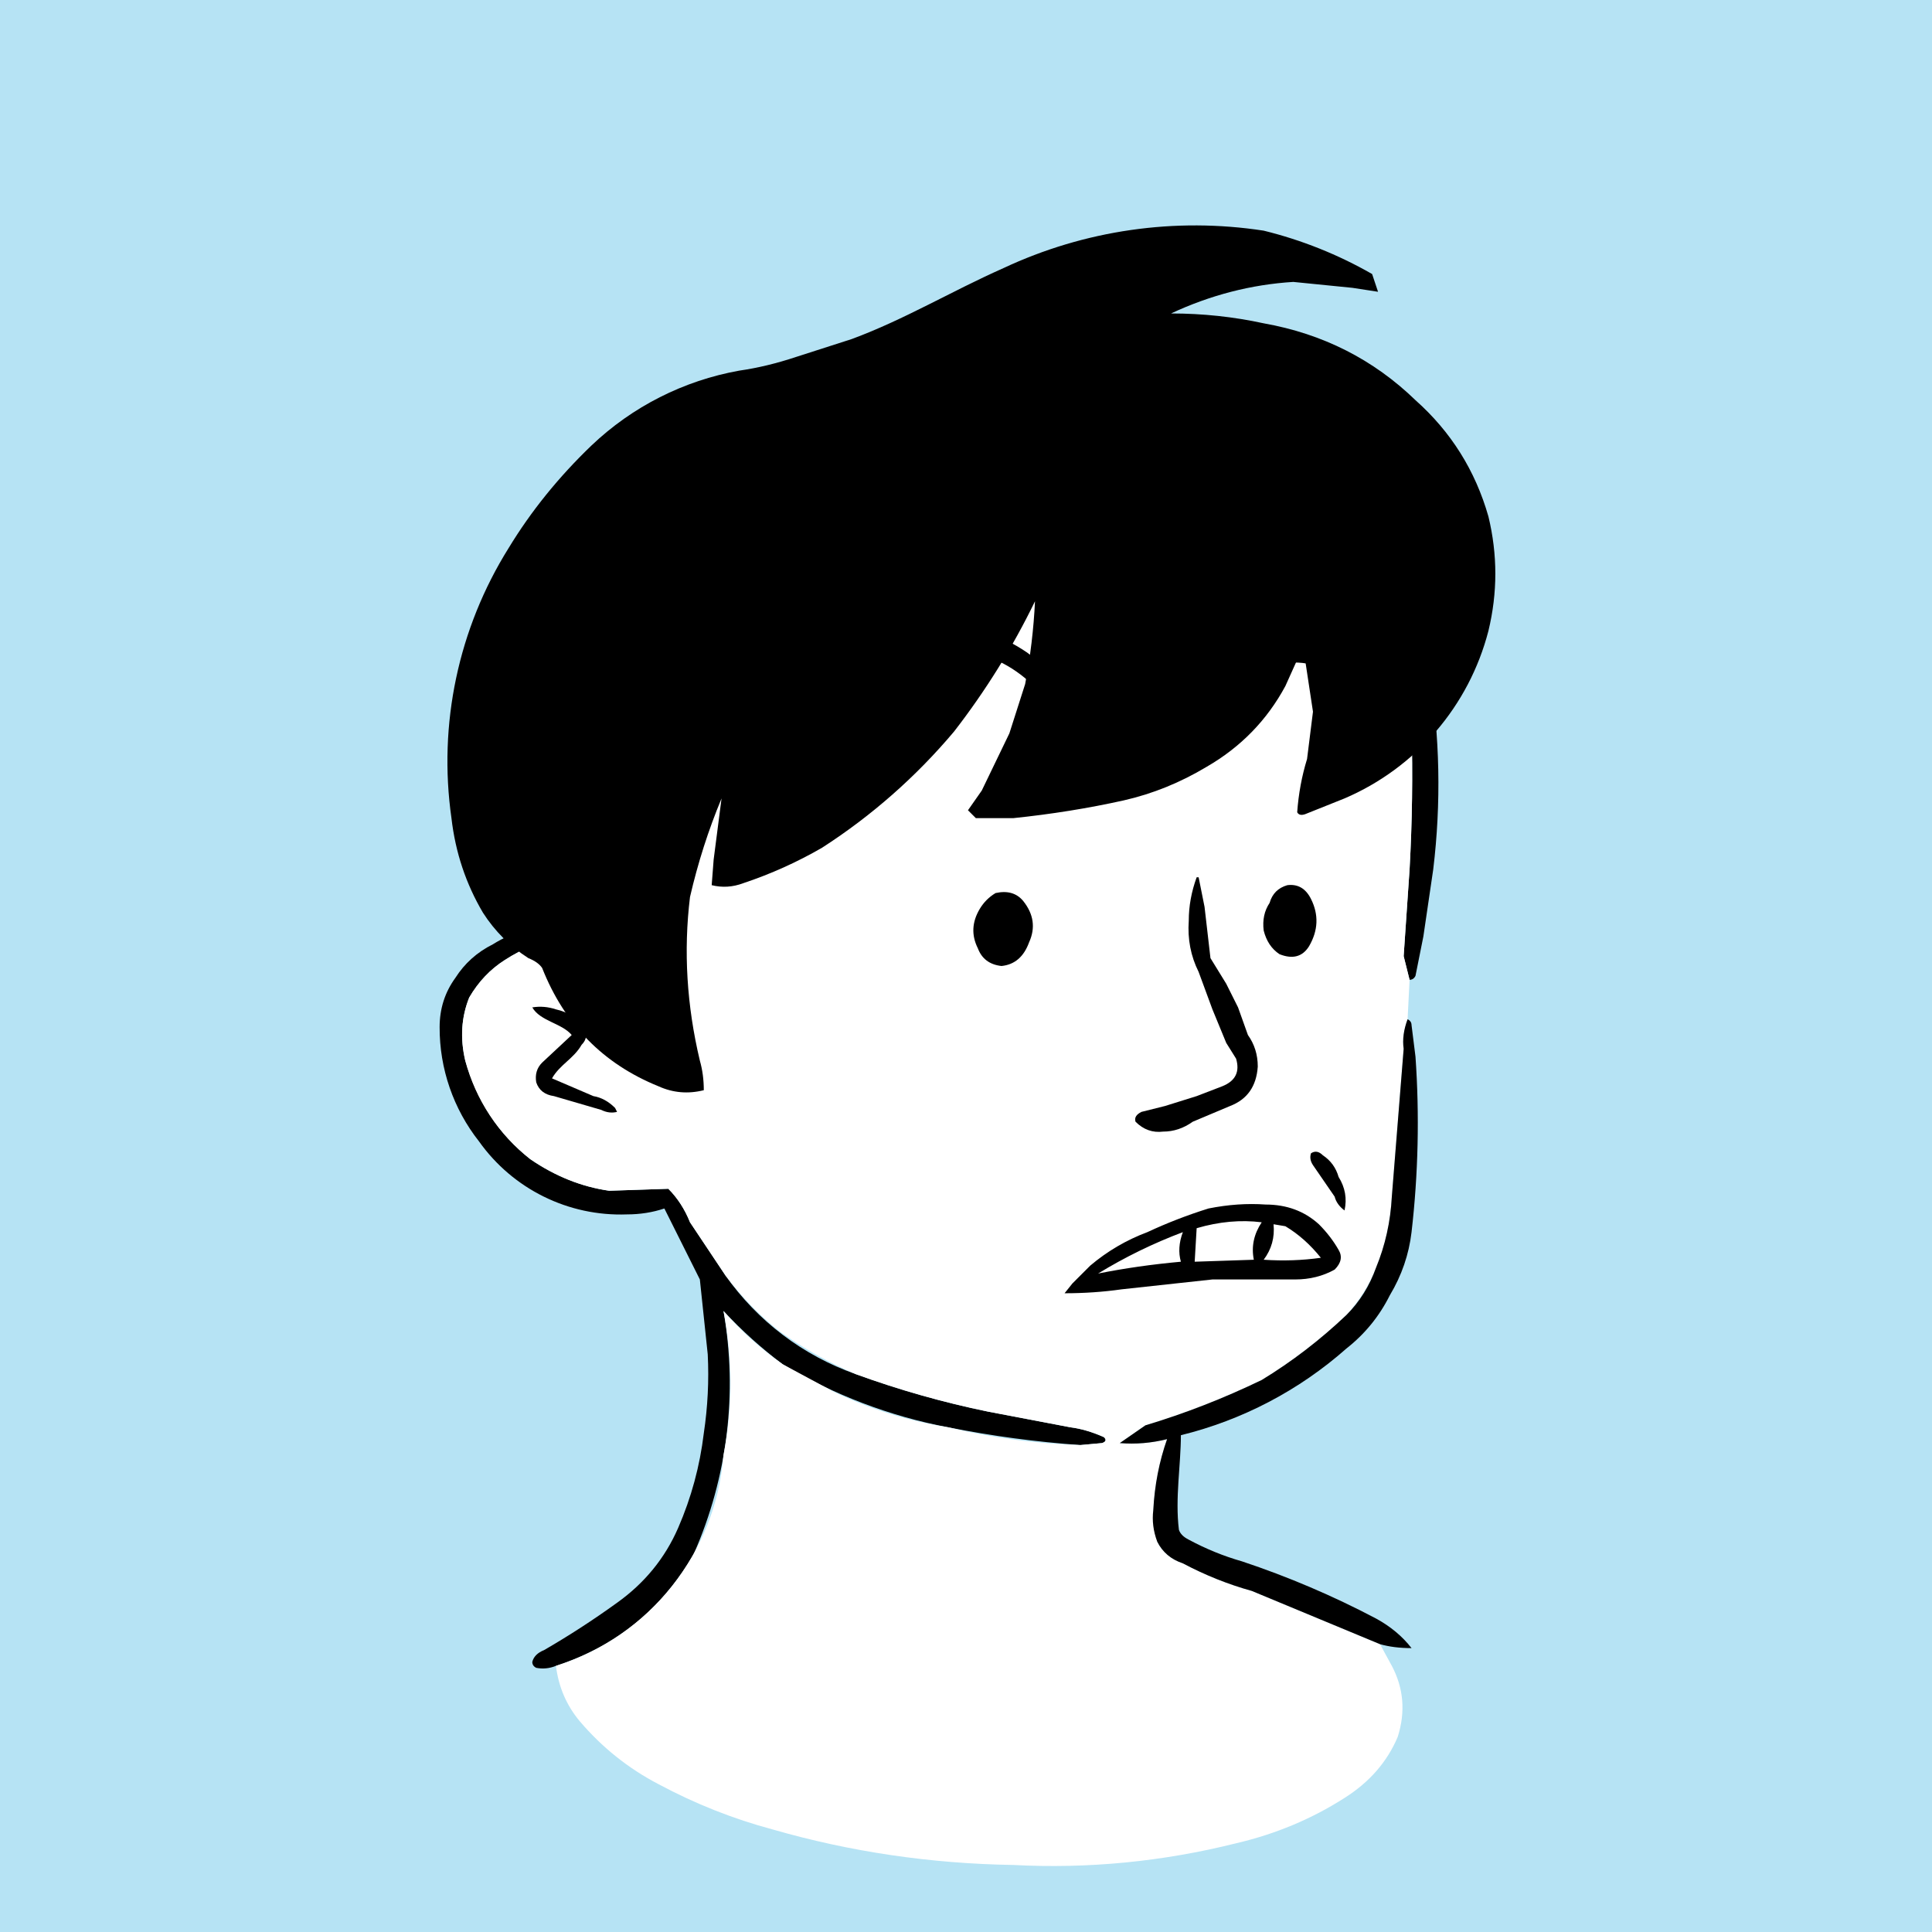
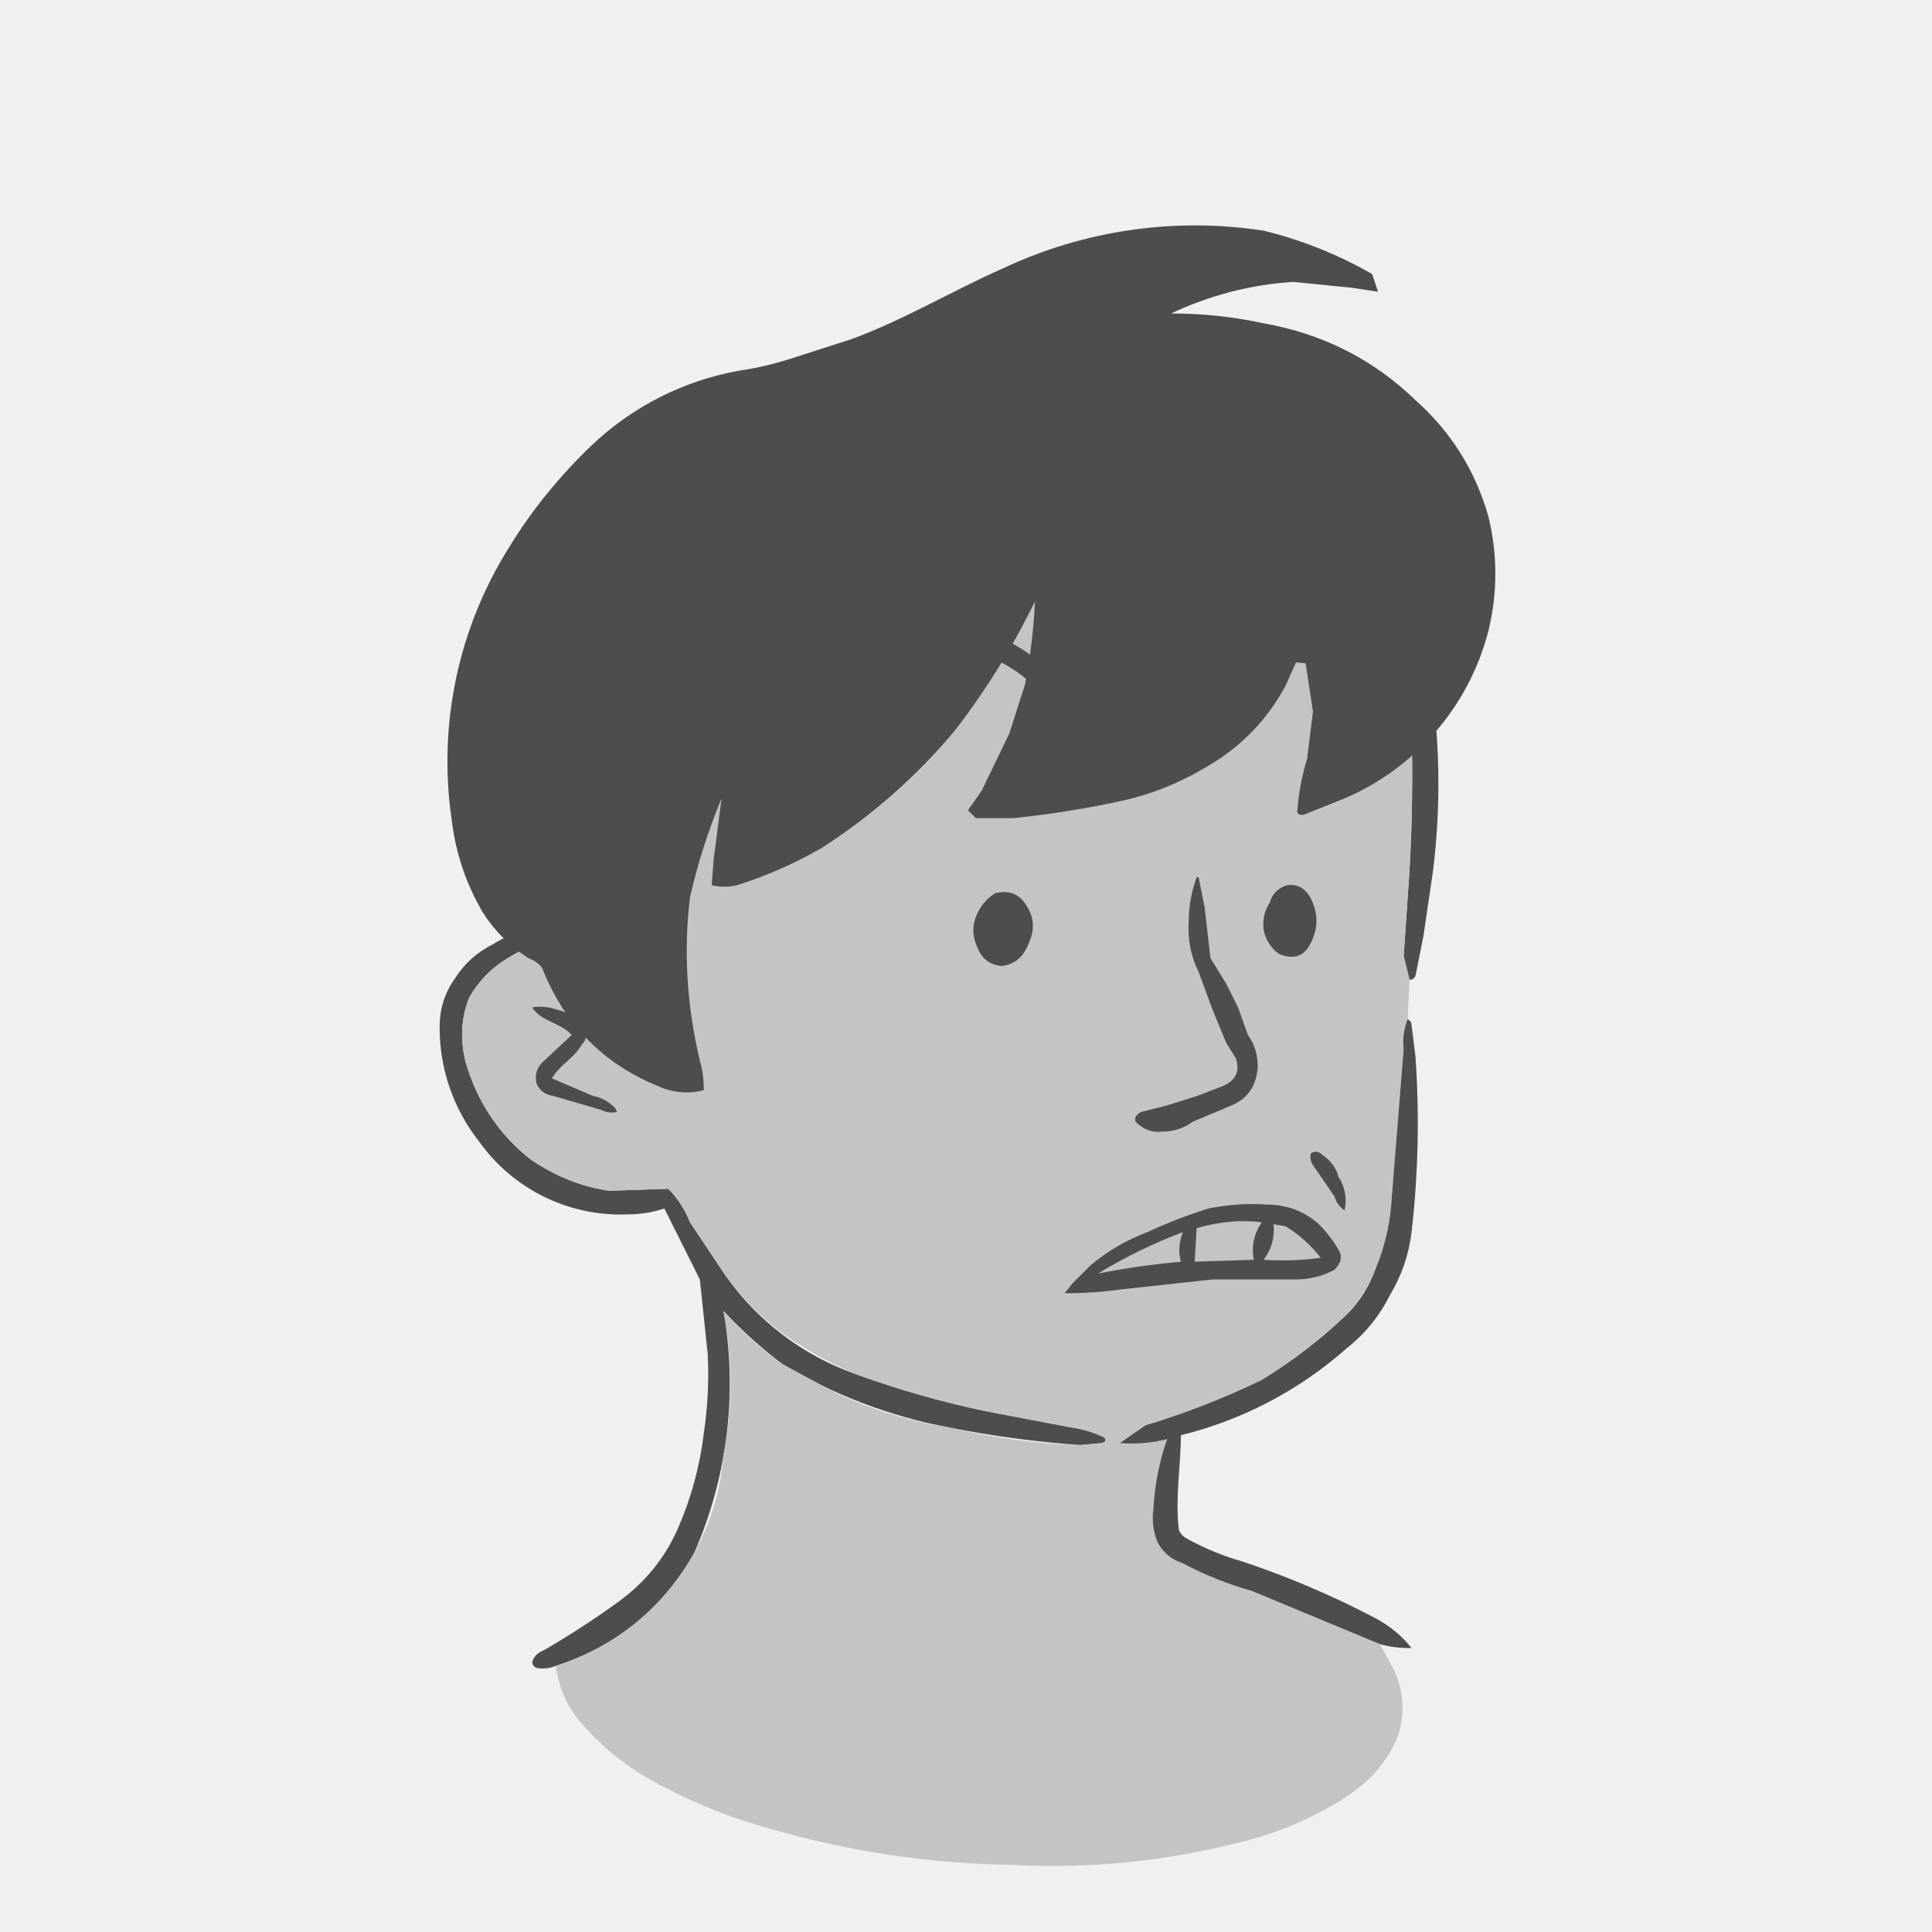
<svg xmlns="http://www.w3.org/2000/svg" viewBox="0 0 980 980" fill="none" shape-rendering="auto" aria-hidden="true">
  <defs>
    <g id="eyes-variant13-67cb282c">
-       <path d="M287 46q8-1 12 7 6 12-1 24-5 8-15 4-6-4-8-12-1-8 3-14 2-7 9-9m-148 4q9-2 14 4 8 10 3 21-4 11-14 12-9-1-12-9-5-10 1-20 3-5 8-8" fill="#000000" />
+       <path d="M287 46q8-1 12 7 6 12-1 24-5 8-15 4-6-4-8-12-1-8 3-14 2-7 9-9m-148 4q9-2 14 4 8 10 3 21-4 11-14 12-9-1-12-9-5-10 1-20 3-5 8-8" fill="#4d4d4d" />
    </g>
    <g id="eyebrows-variant05-67cb282c">
-       <path d="M106 19q25 2 44 15 7 5 10 12 2 4-3 5-5-1-8-4-17-14-38-14-11 1-23 5-22 5-38 22-3 6-10 8-9 2-10-8 0-6 5-10 19-22 48-30 12-3 23-1m205 11q8 3 13 10 6 5 5 11-2 11-12 8c-4-1-6-7-10-10q-6-6-13-9-18-4-32 9l-9 9q1-10 9-17c12-13 32-17 49-11" fill="#000000" />
+       <path d="M106 19q25 2 44 15 7 5 10 12 2 4-3 5-5-1-8-4-17-14-38-14-11 1-23 5-22 5-38 22-3 6-10 8-9 2-10-8 0-6 5-10 19-22 48-30 12-3 23-1m205 11q8 3 13 10 6 5 5 11-2 11-12 8c-4-1-6-7-10-10q-6-6-13-9-18-4-32 9l-9 9q1-10 9-17c12-13 32-17 49-11" fill="#4d4d4d" />
    </g>
    <g id="nose-variant01-67cb282c">
-       <path d="m42 0 3 15 3 26 8 13 6 12 5 14q5 7 5 16-1 15-14 20l-19 8q-7 5-15 5-8 1-14-5-1-3 3-5l12-3 16-5 13-5q10-4 7-14l-5-8-7-17-7-19q-6-12-5-26 0-11 4-22" fill="#000000" />
+       <path d="m42 0 3 15 3 26 8 13 6 12 5 14q5 7 5 16-1 15-14 20l-19 8q-7 5-15 5-8 1-14-5-1-3 3-5l12-3 16-5 13-5q10-4 7-14l-5-8-7-17-7-19q-6-12-5-26 0-11 4-22" fill="#4d4d4d" />
    </g>
    <g id="mouth-sad07-67cb282c">
-       <path d="M183 40q15-3 29-2 16 0 27 10 6 6 10 13 3 5-2 10-9 5-20 5h-42l-46 5q-14 2-29 2l4-5 9-9q13-11 29-17 15-7 31-12m-13 12a254 254 0 0 0-43 21q20-4 42-6-2-7 1-15m40-5q-16-2-33 3l-1 17 30-1q-2-10 4-19m6 1q1 10-5 18 15 1 29-1-8-10-18-16zm19-36q3-2 6 1 6 4 8 11 5 8 3 17-4-3-5-7l-11-16q-2-3-1-6" fill="#000000" />
+       <path d="M183 40q15-3 29-2 16 0 27 10 6 6 10 13 3 5-2 10-9 5-20 5h-42l-46 5q-14 2-29 2l4-5 9-9q13-11 29-17 15-7 31-12m-13 12a254 254 0 0 0-43 21q20-4 42-6-2-7 1-15m40-5q-16-2-33 3l-1 17 30-1q-2-10 4-19m6 1q1 10-5 18 15 1 29-1-8-10-18-16zm19-36q3-2 6 1 6 4 8 11 5 8 3 17-4-3-5-7l-11-16q-2-3-1-6" fill="#4d4d4d" />
    </g>
    <g id="head-variant03-67cb282c">
-       <path d="M299 3q42 2 83 14 33 10 59 28 23 16 41 38 30 38 36 86a361 361 0 0 1 2 101l-5 34-4 20q-1 2-3 2l-3-12 3-44q2-36 1-72-2-23-6-45-10-43-40-75-28-27-63-43-33-14-67-19-27-4-54-5a277 277 0 0 0-128 30q-20 13-35 32-18 23-30 50-20 42-24 89-5 36 7 70 4 7 6 15 7-1 12 1 3 2 1 3l-10 3q-15 3-29 12-11 7-18 19-6 15-2 32 9 31 33 50 19 13 40 16l30-1q7 7 11 17l18 27a136 136 0 0 0 66 50q33 12 67 19l42 8q8 1 17 5 2 2-1 3l-11 1a535 535 0 0 1-67-9 255 255 0 0 1-84-32q-16-12-30-27a214 214 0 0 1-15 123q-24 42-70 57-5 2-10 1-2-1-2-3 1-4 6-6 19-11 37-24 21-15 31-38t13-48q3-20 2-40l-4-38-18-36q-9 3-19 3a88 88 0 0 1-75-37 93 93 0 0 1-20-58q0-14 8-25 7-11 19-17 8-5 18-8l-9-24q-8-33-3-67a292 292 0 0 1 64-149q12-15 29-26l20-9Q228-2 299 3" fill="#000000" />
-       <path d="M279 11q27 1 54 5 34 5 67 19 34 15 63 43 30 32 40 75 5 22 6 45 1 36-1 72l-3 44 3 12-1 20q-3 8-2 15l-6 75q-1 19-8 36-5 13-15 24-20 19-43 33-29 14-59 23l-13 9q12 1 24-2-6 17-7 36l2 16q4 8 13 11 17 9 35 14l65 27 6 11q9 17 3 36-8 19-27 31-25 16-55 23-56 14-113 11-63-1-122-18-30-8-58-23-23-12-40-32-10-12-12-28a122 122 0 0 0 85-107q7-36 0-73 13 15 30 27l26 14q27 13 58 18a331 331 0 0 0 67 9l11-1q3-1 1-3-9-4-17-5l-42-8q-34-7-67-19-21-9-39-22-15-12-27-28l-18-27q-4-10-11-17l-30 1q-21-3-40-16a94 94 0 0 1-33-50q-4-17 2-32 7-12 18-19 14-9 29-12l10-3q2-2-1-3-5-2-12-1-2-8-6-15-12-34-7-70a276 276 0 0 1 54-139q15-19 35-32 17-9 35-15 45-16 93-15" fill="#ffffff" />
-       <path d="M63 340q6-1 12 1 9 2 14 9 3 5-1 9c-4 7-11 10-15 17l21 9q6 1 11 6l1 2q-4 1-8-1l-24-7q-7-1-9-7-1-6 3-10l15-14c-5-6-16-7-20-14m444 6q2 1 2 3l2 16a483 483 0 0 1-2 89q-2 17-11 32-8 16-22 27a198 198 0 0 1-84 44c0 15-3 32-1 48q1 3 5 5 13 7 27 11a451 451 0 0 1 68 29q11 6 18 15-9 0-16-2l-65-27q-18-5-35-14-9-3-13-11-3-8-2-16 1-19 7-36-12 3-24 2l13-9q30-9 59-23 23-14 43-33 10-10 15-24 7-17 8-36l6-75q-1-7 2-15" fill="#000000" />
+       <path d="M299 3q42 2 83 14 33 10 59 28 23 16 41 38 30 38 36 86a361 361 0 0 1 2 101l-5 34-4 20q-1 2-3 2l-3-12 3-44q2-36 1-72-2-23-6-45-10-43-40-75-28-27-63-43-33-14-67-19-27-4-54-5a277 277 0 0 0-128 30q-20 13-35 32-18 23-30 50-20 42-24 89-5 36 7 70 4 7 6 15 7-1 12 1 3 2 1 3l-10 3q-15 3-29 12-11 7-18 19-6 15-2 32 9 31 33 50 19 13 40 16l30-1q7 7 11 17l18 27a136 136 0 0 0 66 50q33 12 67 19l42 8q8 1 17 5 2 2-1 3l-11 1a535 535 0 0 1-67-9 255 255 0 0 1-84-32q-16-12-30-27a214 214 0 0 1-15 123q-24 42-70 57-5 2-10 1-2-1-2-3 1-4 6-6 19-11 37-24 21-15 31-38t13-48q3-20 2-40l-4-38-18-36q-9 3-19 3a88 88 0 0 1-75-37 93 93 0 0 1-20-58q0-14 8-25 7-11 19-17 8-5 18-8l-9-24q-8-33-3-67a292 292 0 0 1 64-149q12-15 29-26l20-9Q228-2 299 3" fill="#4d4d4d" />
+       <path d="M279 11q27 1 54 5 34 5 67 19 34 15 63 43 30 32 40 75 5 22 6 45 1 36-1 72l-3 44 3 12-1 20q-3 8-2 15l-6 75q-1 19-8 36-5 13-15 24-20 19-43 33-29 14-59 23l-13 9q12 1 24-2-6 17-7 36l2 16q4 8 13 11 17 9 35 14l65 27 6 11q9 17 3 36-8 19-27 31-25 16-55 23-56 14-113 11-63-1-122-18-30-8-58-23-23-12-40-32-10-12-12-28a122 122 0 0 0 85-107q7-36 0-73 13 15 30 27l26 14q27 13 58 18a331 331 0 0 0 67 9l11-1q3-1 1-3-9-4-17-5l-42-8q-34-7-67-19-21-9-39-22-15-12-27-28l-18-27q-4-10-11-17l-30 1q-21-3-40-16a94 94 0 0 1-33-50q-4-17 2-32 7-12 18-19 14-9 29-12l10-3q2-2-1-3-5-2-12-1-2-8-6-15-12-34-7-70a276 276 0 0 1 54-139q15-19 35-32 17-9 35-15 45-16 93-15" fill="#c4c4c4" />
+       <path d="M63 340q6-1 12 1 9 2 14 9 3 5-1 9c-4 7-11 10-15 17l21 9q6 1 11 6l1 2q-4 1-8-1l-24-7q-7-1-9-7-1-6 3-10l15-14c-5-6-16-7-20-14m444 6q2 1 2 3l2 16a483 483 0 0 1-2 89q-2 17-11 32-8 16-22 27a198 198 0 0 1-84 44c0 15-3 32-1 48q1 3 5 5 13 7 27 11a451 451 0 0 1 68 29q11 6 18 15-9 0-16-2l-65-27q-18-5-35-14-9-3-13-11-3-8-2-16 1-19 7-36-12 3-24 2l13-9q30-9 59-23 23-14 43-33 10-10 15-24 7-17 8-36l6-75q-1-7 2-15" fill="#4d4d4d" />
      <use transform="translate(159 232)" href="#eyes-variant13-67cb282c" />
      <use transform="translate(164 126)" href="#eyebrows-variant05-67cb282c" />
      <use transform="translate(359 274)" href="#nose-variant01-67cb282c" />
      <use transform="translate(223 402)" href="#mouth-sad07-67cb282c" />
    </g>
    <g id="hair-variant12-67cb282c">
      <use transform="translate(131 168)" href="#head-variant03-67cb282c" />
-       <path d="M565 114a213 213 0 0 1 55 22l3 9-13-2-30-3q-32 2-62 16 24 0 47 5 45 8 77 39 27 24 37 59 7 29 0 58a127 127 0 0 1-73 85l-20 8q-3 1-4-1 1-14 5-27l3-24-5-33-9 20q-14 26-40 41-20 12-42 17-27 6-56 9h-19l-4-4 7-10 14-29 8-25q4-21 5-42-17 35-41 66a299 299 0 0 1-67 59q-19 11-40 18-8 3-16 1l1-13 4-31q-10 24-16 50-5 41 5 83 2 7 2 15-12 3-23-2-42-17-59-60-2-3-7-5-14-9-23-23-13-22-16-48a204 204 0 0 1 29-137q17-28 42-52a146 146 0 0 1 75-38q14-2 29-7l28-9c27-10 50-24 77-36a229 229 0 0 1 132-19" fill="#000000" />
+       <path d="M565 114a213 213 0 0 1 55 22l3 9-13-2-30-3q-32 2-62 16 24 0 47 5 45 8 77 39 27 24 37 59 7 29 0 58a127 127 0 0 1-73 85l-20 8q-3 1-4-1 1-14 5-27l3-24-5-33-9 20q-14 26-40 41-20 12-42 17-27 6-56 9h-19l-4-4 7-10 14-29 8-25q4-21 5-42-17 35-41 66a299 299 0 0 1-67 59q-19 11-40 18-8 3-16 1l1-13 4-31q-10 24-16 50-5 41 5 83 2 7 2 15-12 3-23-2-42-17-59-60-2-3-7-5-14-9-23-23-13-22-16-48a204 204 0 0 1 29-137q17-28 42-52a146 146 0 0 1 75-38q14-2 29-7l28-9c27-10 50-24 77-36a229 229 0 0 1 132-19" fill="#4d4d4d" />
    </g>
    <clipPath id="clip-67cb282c">
      <rect width="980" height="980" rx="0" ry="0" />
    </clipPath>
  </defs>
  <g clip-path="url(#clip-67cb282c)">
-     <rect width="980" height="980" fill="#b6e3f4" />
    <use transform="translate(76 3)" href="#hair-variant12-67cb282c" />
  </g>
</svg>
